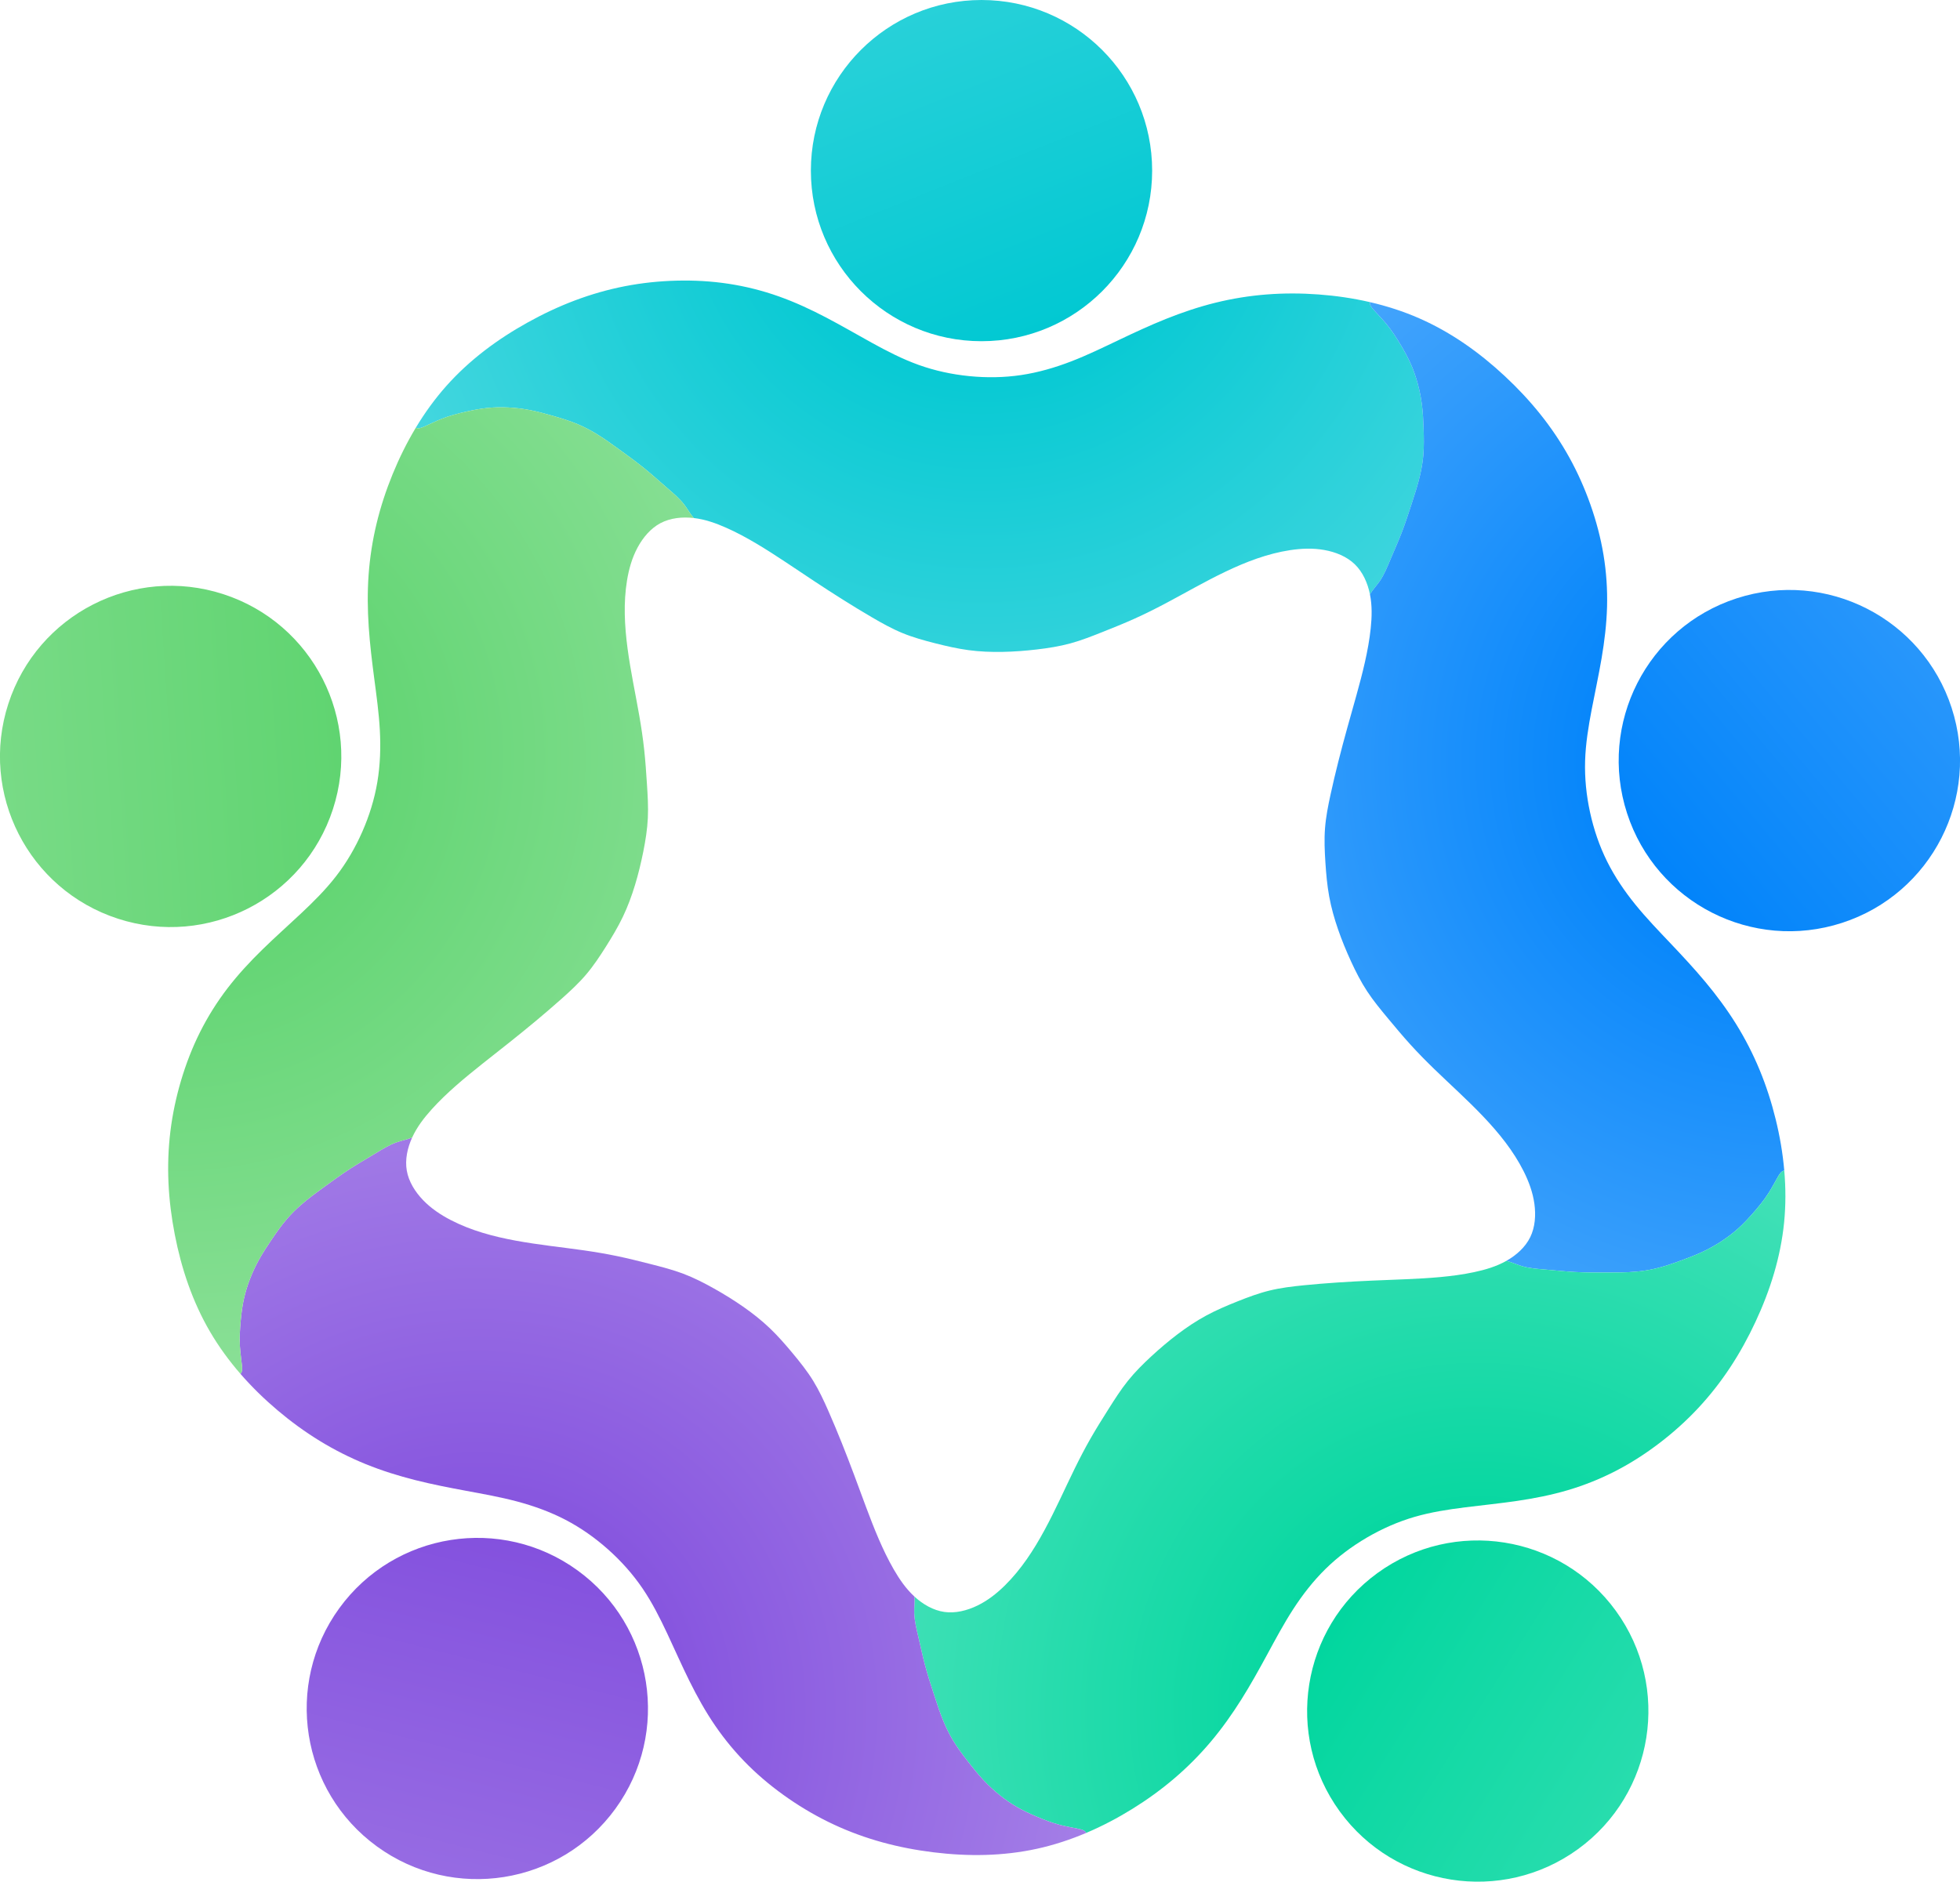
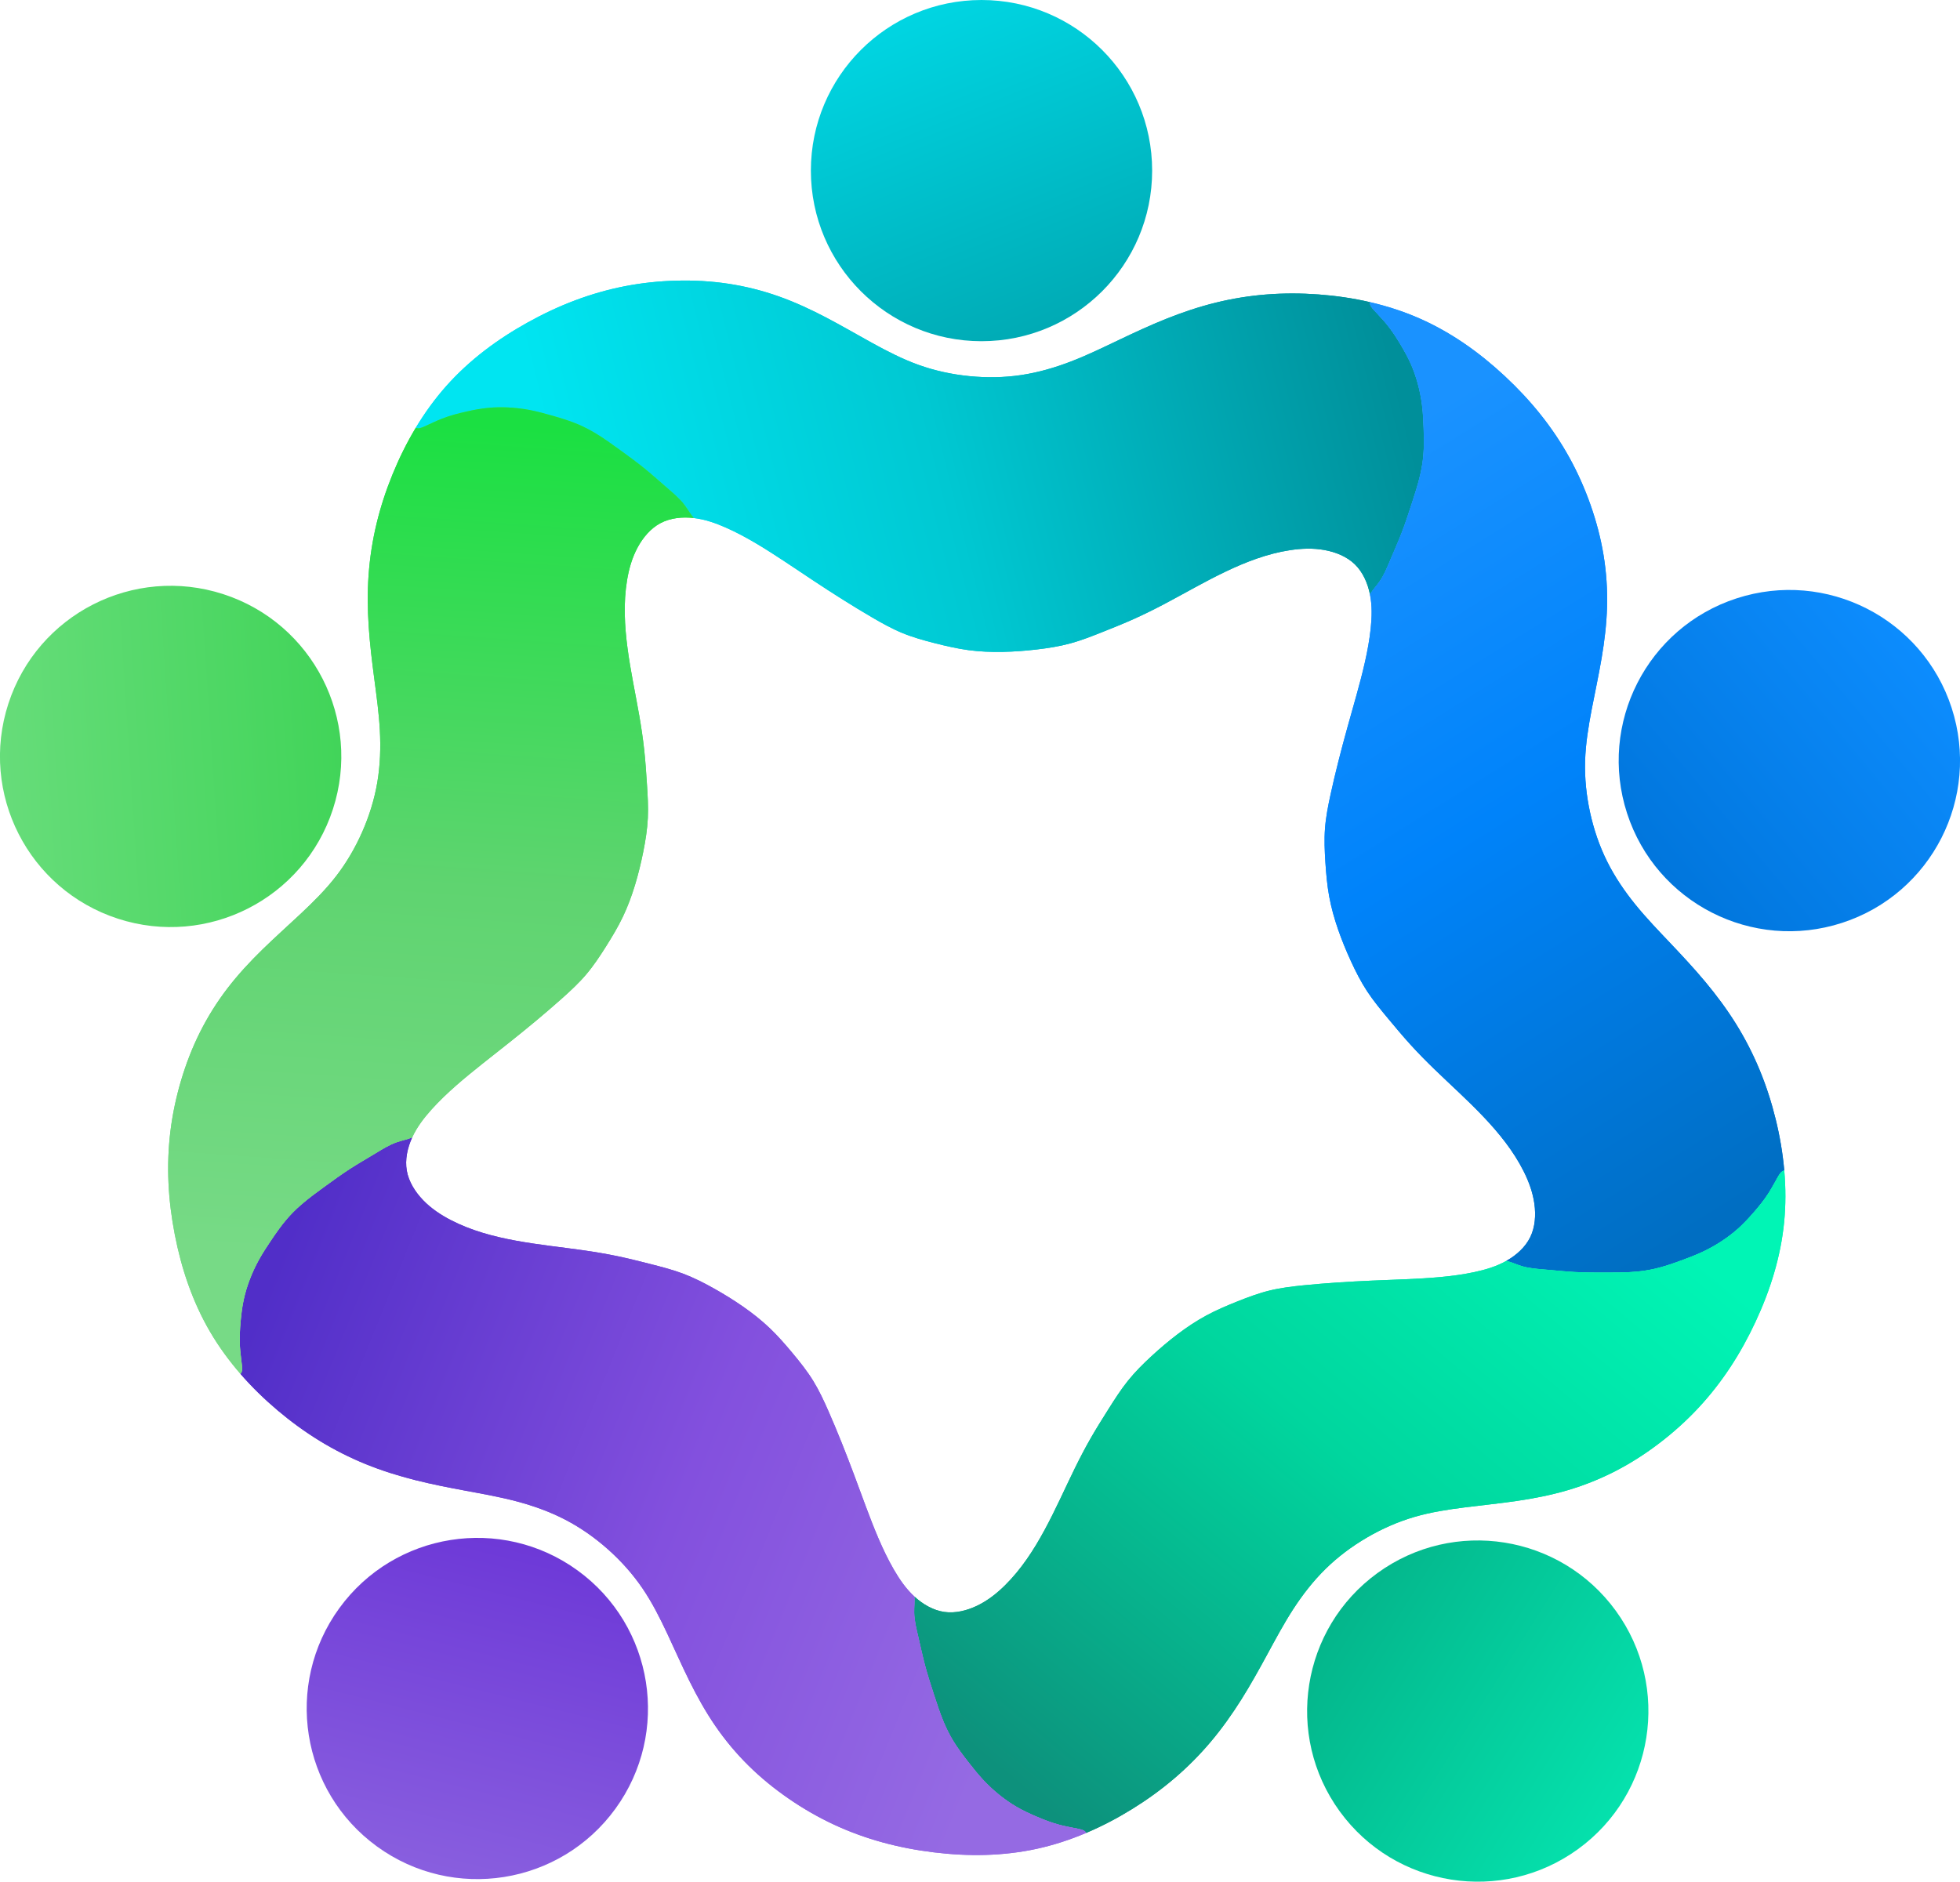
<svg xmlns="http://www.w3.org/2000/svg" viewBox="10.28 9.17 680.45 653.39" width="680.45" height="653.39" role="img" aria-label="Balsm - five identical figures joined in a symmetric ring">
  <defs>
-     <radialGradient id="f-emerald" gradientUnits="userSpaceOnUse" cx="351.03" cy="68.41" r="430">
-       <stop offset="0.12" stop-color="#5FD470" />
-       <stop offset="0.55" stop-color="#8FE19B" />
-       <stop offset="1" stop-color="#DCF6E0" />
-     </radialGradient>
-     <radialGradient id="f-teal" gradientUnits="userSpaceOnUse" cx="351.03" cy="68.41" r="430">
-       <stop offset="0.12" stop-color="#00C8D2" />
-       <stop offset="0.55" stop-color="#4CD8E0" />
-       <stop offset="1" stop-color="#C7F3F5" />
-     </radialGradient>
-     <radialGradient id="f-blue" gradientUnits="userSpaceOnUse" cx="351.03" cy="68.41" r="430">
-       <stop offset="0.12" stop-color="#0083FA" />
-       <stop offset="0.55" stop-color="#4CA8FC" />
-       <stop offset="1" stop-color="#C7E4FE" />
-     </radialGradient>
-     <radialGradient id="f-mint" gradientUnits="userSpaceOnUse" cx="351.03" cy="68.41" r="430">
-       <stop offset="0.12" stop-color="#00D69E" />
-       <stop offset="0.55" stop-color="#4CE2BB" />
-       <stop offset="1" stop-color="#C7F6EA" />
-     </radialGradient>
-     <radialGradient id="f-violet" gradientUnits="userSpaceOnUse" cx="351.03" cy="68.41" r="430">
-       <stop offset="0.12" stop-color="#8350DE" />
-       <stop offset="0.55" stop-color="#A884E8" />
-       <stop offset="1" stop-color="#E4D8F8" />
-     </radialGradient>
-     <linearGradient id="f-dot-emerald" gradientUnits="userSpaceOnUse" x1="327.3" y1="9.2" x2="374.7" y2="127.7">
-       <stop offset="0" stop-color="#79DB87" />
-       <stop offset="1" stop-color="#5FD470" />
+     <linearGradient id="f-r1" gradientUnits="userSpaceOnUse" x1="149.915" y1="-37.392" x2="433.114" y2="-108.028">
+       <stop offset="0" stop-color="#00E5F1" />
+       <stop offset="0.45" stop-color="#00C8D2" />
+       <stop offset="1" stop-color="#008F9A" />
    </linearGradient>
-     <linearGradient id="f-dot-teal" gradientUnits="userSpaceOnUse" x1="327.3" y1="9.2" x2="374.7" y2="127.7">
-       <stop offset="0" stop-color="#29D1D9" />
-       <stop offset="1" stop-color="#00C8D2" />
+     <linearGradient id="f-r2" gradientUnits="userSpaceOnUse" x1="149.915" y1="-37.392" x2="433.114" y2="-108.028">
+       <stop offset="0" stop-color="#1A92FF" />
+       <stop offset="0.45" stop-color="#0083FA" />
+       <stop offset="1" stop-color="#006EC2" />
    </linearGradient>
-     <linearGradient id="f-dot-blue" gradientUnits="userSpaceOnUse" x1="327.3" y1="9.2" x2="374.7" y2="127.7">
-       <stop offset="0" stop-color="#2997FB" />
-       <stop offset="1" stop-color="#0083FA" />
+     <linearGradient id="f-r3" gradientUnits="userSpaceOnUse" x1="149.915" y1="-37.392" x2="433.114" y2="-108.028">
+       <stop offset="0" stop-color="#00F5B5" />
+       <stop offset="0.45" stop-color="#00D69E" />
+       <stop offset="1" stop-color="#0D917C" />
    </linearGradient>
-     <linearGradient id="f-dot-mint" gradientUnits="userSpaceOnUse" x1="327.3" y1="9.2" x2="374.7" y2="127.7">
-       <stop offset="0" stop-color="#29DDAE" />
-       <stop offset="1" stop-color="#00D69E" />
+     <linearGradient id="f-r4" gradientUnits="userSpaceOnUse" x1="149.915" y1="-37.392" x2="433.114" y2="-108.028">
+       <stop offset="0" stop-color="#956AE3" />
+       <stop offset="0.45" stop-color="#8350DE" />
+       <stop offset="1" stop-color="#512EC8" />
    </linearGradient>
-     <linearGradient id="f-dot-violet" gradientUnits="userSpaceOnUse" x1="327.3" y1="9.2" x2="374.7" y2="127.7">
-       <stop offset="0" stop-color="#976CE3" />
-       <stop offset="1" stop-color="#8350DE" />
+     <linearGradient id="f-r5" gradientUnits="userSpaceOnUse" x1="149.915" y1="-37.392" x2="433.114" y2="-108.028">
+       <stop offset="0" stop-color="#77DA86" />
+       <stop offset="0.45" stop-color="#5FD470" />
+       <stop offset="1" stop-color="#1BE042" />
+     </linearGradient>
+     <linearGradient id="f-d1" gradientUnits="userSpaceOnUse" x1="327.3" y1="9.2" x2="374.7" y2="127.7">
+       <stop offset="0" stop-color="#00D7E4" />
+       <stop offset="1" stop-color="#00A9B3" />
+     </linearGradient>
+     <linearGradient id="f-d2" gradientUnits="userSpaceOnUse" x1="327.3" y1="9.2" x2="374.7" y2="127.7">
+       <stop offset="0" stop-color="#0D8DFF" />
+       <stop offset="1" stop-color="#0075DB" />
+     </linearGradient>
+     <linearGradient id="f-d3" gradientUnits="userSpaceOnUse" x1="327.3" y1="9.2" x2="374.7" y2="127.7">
+       <stop offset="0" stop-color="#05E3AE" />
+       <stop offset="1" stop-color="#04B48A" />
+     </linearGradient>
+     <linearGradient id="f-d4" gradientUnits="userSpaceOnUse" x1="327.3" y1="9.2" x2="374.7" y2="127.7">
+       <stop offset="0" stop-color="#8A60DF" />
+       <stop offset="1" stop-color="#6C37D7" />
+     </linearGradient>
+     <linearGradient id="f-d5" gradientUnits="userSpaceOnUse" x1="327.3" y1="9.2" x2="374.7" y2="127.7">
+       <stop offset="0" stop-color="#68DD7B" />
+       <stop offset="1" stop-color="#40D458" />
    </linearGradient>
    <path id="ring-petal-shape-smooth" d="M154.617,157.717 C155.567,158.16 156.613,157.721 157.614,157.276 C159.708,156.345 161.607,155.391 163.613,154.6 C166.355,153.519 169.3,152.744 172.239,152.085 C174.632,151.548 177.022,151.088 179.442,150.837 C181.845,150.588 184.276,150.545 186.698,150.663 C189.186,150.784 191.664,151.076 194.105,151.541 C196.811,152.055 199.472,152.783 202.128,153.545 C205.115,154.402 208.095,155.303 210.947,156.514 C213.002,157.386 214.99,158.418 216.908,159.562 C219.894,161.343 222.712,163.393 225.531,165.44 C228.454,167.564 231.38,169.685 234.17,171.958 C236.777,174.082 239.266,176.338 241.831,178.553 C243.996,180.423 246.214,182.263 247.92,184.524 C249.028,185.995 249.92,187.644 251.124,189.048 C255.085,189.506 258.843,190.844 262.465,192.457 C266.086,194.071 269.571,195.959 272.976,197.981 C276.381,200.003 279.706,202.158 283.009,204.344 C286.313,206.529 289.595,208.744 292.898,210.93 C296.202,213.115 299.526,215.272 302.877,217.38 C306.227,219.488 309.605,221.547 313.031,223.548 C316.457,225.549 319.933,227.492 323.583,228.993 C327.233,230.495 331.059,231.555 334.907,232.532 C338.755,233.509 342.626,234.403 346.543,234.927 C350.46,235.451 354.423,235.605 358.382,235.53 C362.341,235.455 366.296,235.151 370.234,234.691 C374.172,234.231 378.094,233.615 381.904,232.575 C385.713,231.535 389.411,230.07 393.097,228.602 C396.783,227.133 400.456,225.661 404.066,224.038 C407.676,222.416 411.222,220.643 414.725,218.793 C418.228,216.943 421.687,215.015 425.168,213.126 C428.649,211.238 432.152,209.388 435.726,207.679 C439.299,205.969 442.942,204.401 446.685,203.106 C450.429,201.811 454.273,200.791 458.188,200.199 C462.103,199.608 466.088,199.446 470.021,200.147 C473.955,200.847 477.836,202.411 480.621,205.108 C483.406,207.805 485.095,211.634 485.883,215.543 C486.846,213.964 488.139,212.606 489.195,211.097 C490.818,208.777 491.883,206.098 492.992,203.461 C494.306,200.337 495.683,197.273 496.897,194.137 C498.197,190.781 499.31,187.343 500.426,183.907 C501.502,180.593 502.582,177.28 503.352,173.89 C503.847,171.712 504.215,169.502 504.409,167.279 C504.679,164.192 504.615,161.079 504.508,157.973 C504.412,155.212 504.281,152.456 503.935,149.724 C503.622,147.258 503.134,144.812 502.48,142.408 C501.844,140.069 501.051,137.769 500.072,135.561 C499.086,133.338 497.91,131.207 496.66,129.096 C495.125,126.504 493.478,123.944 491.603,121.67 C490.23,120.006 488.736,118.496 487.203,116.791 C486.471,115.976 485.73,115.117 485.858,114.077 C479.997,112.721 474.028,111.856 468.027,111.413 C462.027,110.971 455.995,110.95 449.999,111.42 C444.002,111.89 438.042,112.851 432.205,114.296 C426.367,115.742 420.653,117.672 415.069,119.909 C409.485,122.145 404.032,124.687 398.599,127.277 C393.167,129.866 387.754,132.503 382.14,134.667 C376.527,136.83 370.712,138.521 364.772,139.406 C358.831,140.291 352.765,140.371 346.77,139.774 C340.775,139.177 334.849,137.902 329.202,135.877 C323.554,133.851 318.183,131.076 312.905,128.169 C307.627,125.263 302.443,122.226 297.114,119.436 C291.786,116.645 286.315,114.101 280.648,112.09 C274.981,110.08 269.119,108.603 263.173,107.701 C257.227,106.799 251.198,106.472 245.182,106.622 C239.166,106.772 233.164,107.401 227.26,108.546 C221.356,109.692 215.552,111.355 209.923,113.473 C204.294,115.592 198.84,118.165 193.577,121.082 C188.314,123.999 183.24,127.26 178.474,130.929 C173.708,134.6 169.248,138.679 165.251,143.17 C161.254,147.66 157.718,152.562 154.617,157.717 Z" />
    <circle id="dot-petal-shape" cx="351.03" cy="68.41" r="59.24" />
    <clipPath id="ring-clip">
      <use href="#ring-petal-shape-smooth" />
      <use href="#ring-petal-shape-smooth" transform="rotate(72 350.27 363.854)" />
      <use href="#ring-petal-shape-smooth" transform="rotate(144 350.27 363.854)" />
      <use href="#ring-petal-shape-smooth" transform="rotate(216 350.27 363.854)" />
      <use href="#ring-petal-shape-smooth" transform="rotate(288 350.27 363.854)" />
    </clipPath>
  </defs>
  <g id="ring" clip-path="url(#ring-clip)">
-     <g id="ring-top" fill="url(#f-teal)">
+     <g id="ring-top" fill="url(#f-r1)">
+       <use href="#ring-petal-shape-smooth" />
      <use href="#ring-petal-shape-smooth" />
    </g>
-     <g id="ring-right" fill="url(#f-blue)" transform="rotate(72 350.27 363.854)">
+     <g id="ring-right" fill="url(#f-r2)" transform="rotate(72 350.27 363.854)">
+       <use href="#ring-petal-shape-smooth" />
      <use href="#ring-petal-shape-smooth" />
    </g>
-     <g id="ring-lower-right" fill="url(#f-mint)" transform="rotate(144 350.27 363.854)">
+     <g id="ring-lower-right" fill="url(#f-r3)" transform="rotate(144 350.27 363.854)">
+       <use href="#ring-petal-shape-smooth" />
      <use href="#ring-petal-shape-smooth" />
    </g>
-     <g id="ring-lower-left" fill="url(#f-violet)" transform="rotate(216 350.27 363.854)">
+     <g id="ring-lower-left" fill="url(#f-r4)" transform="rotate(216 350.27 363.854)">
+       <use href="#ring-petal-shape-smooth" />
      <use href="#ring-petal-shape-smooth" />
    </g>
-     <g id="ring-left" fill="url(#f-emerald)" transform="rotate(288 350.27 363.854)">
+     <g id="ring-left" fill="url(#f-r5)" transform="rotate(288 350.27 363.854)">
+       <use href="#ring-petal-shape-smooth" />
      <use href="#ring-petal-shape-smooth" />
    </g>
  </g>
  <g id="dots">
-     <g id="dot-top" fill="url(#f-dot-teal)">
+     <g id="dot-top" fill="url(#f-d1)">
      <use href="#dot-petal-shape" />
    </g>
-     <g id="dot-right" fill="url(#f-dot-blue)" transform="rotate(72 350.27 363.854)">
+     <g id="dot-right" fill="url(#f-d2)" transform="rotate(72 350.27 363.854)">
      <use href="#dot-petal-shape" />
    </g>
-     <g id="dot-lower-right" fill="url(#f-dot-mint)" transform="rotate(144 350.27 363.854)">
+     <g id="dot-lower-right" fill="url(#f-d3)" transform="rotate(144 350.27 363.854)">
      <use href="#dot-petal-shape" />
    </g>
-     <g id="dot-lower-left" fill="url(#f-dot-violet)" transform="rotate(216 350.27 363.854)">
+     <g id="dot-lower-left" fill="url(#f-d4)" transform="rotate(216 350.27 363.854)">
      <use href="#dot-petal-shape" />
    </g>
-     <g id="dot-left" fill="url(#f-dot-emerald)" transform="rotate(288 350.27 363.854)">
+     <g id="dot-left" fill="url(#f-d5)" transform="rotate(288 350.27 363.854)">
      <use href="#dot-petal-shape" />
    </g>
  </g>
</svg>
